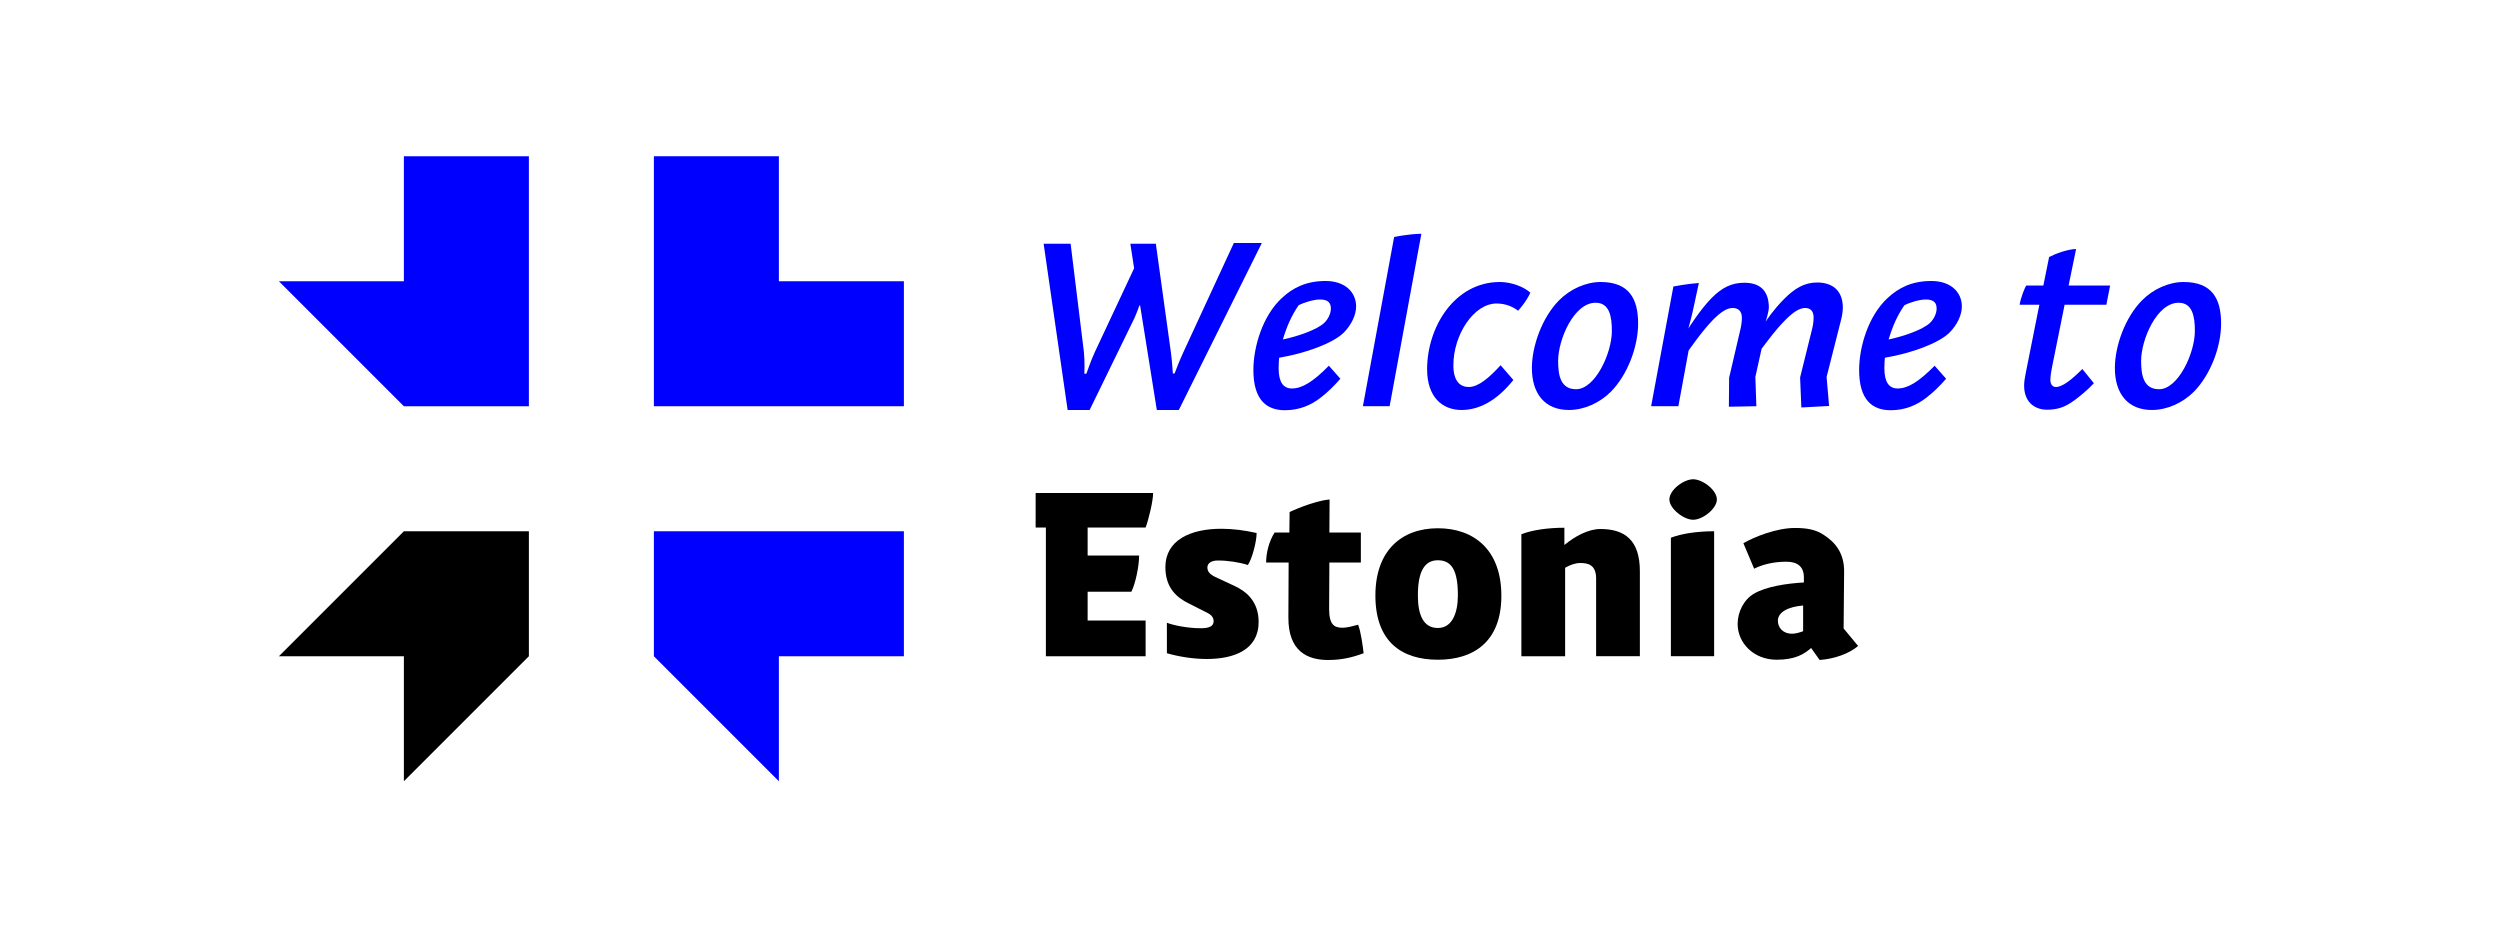
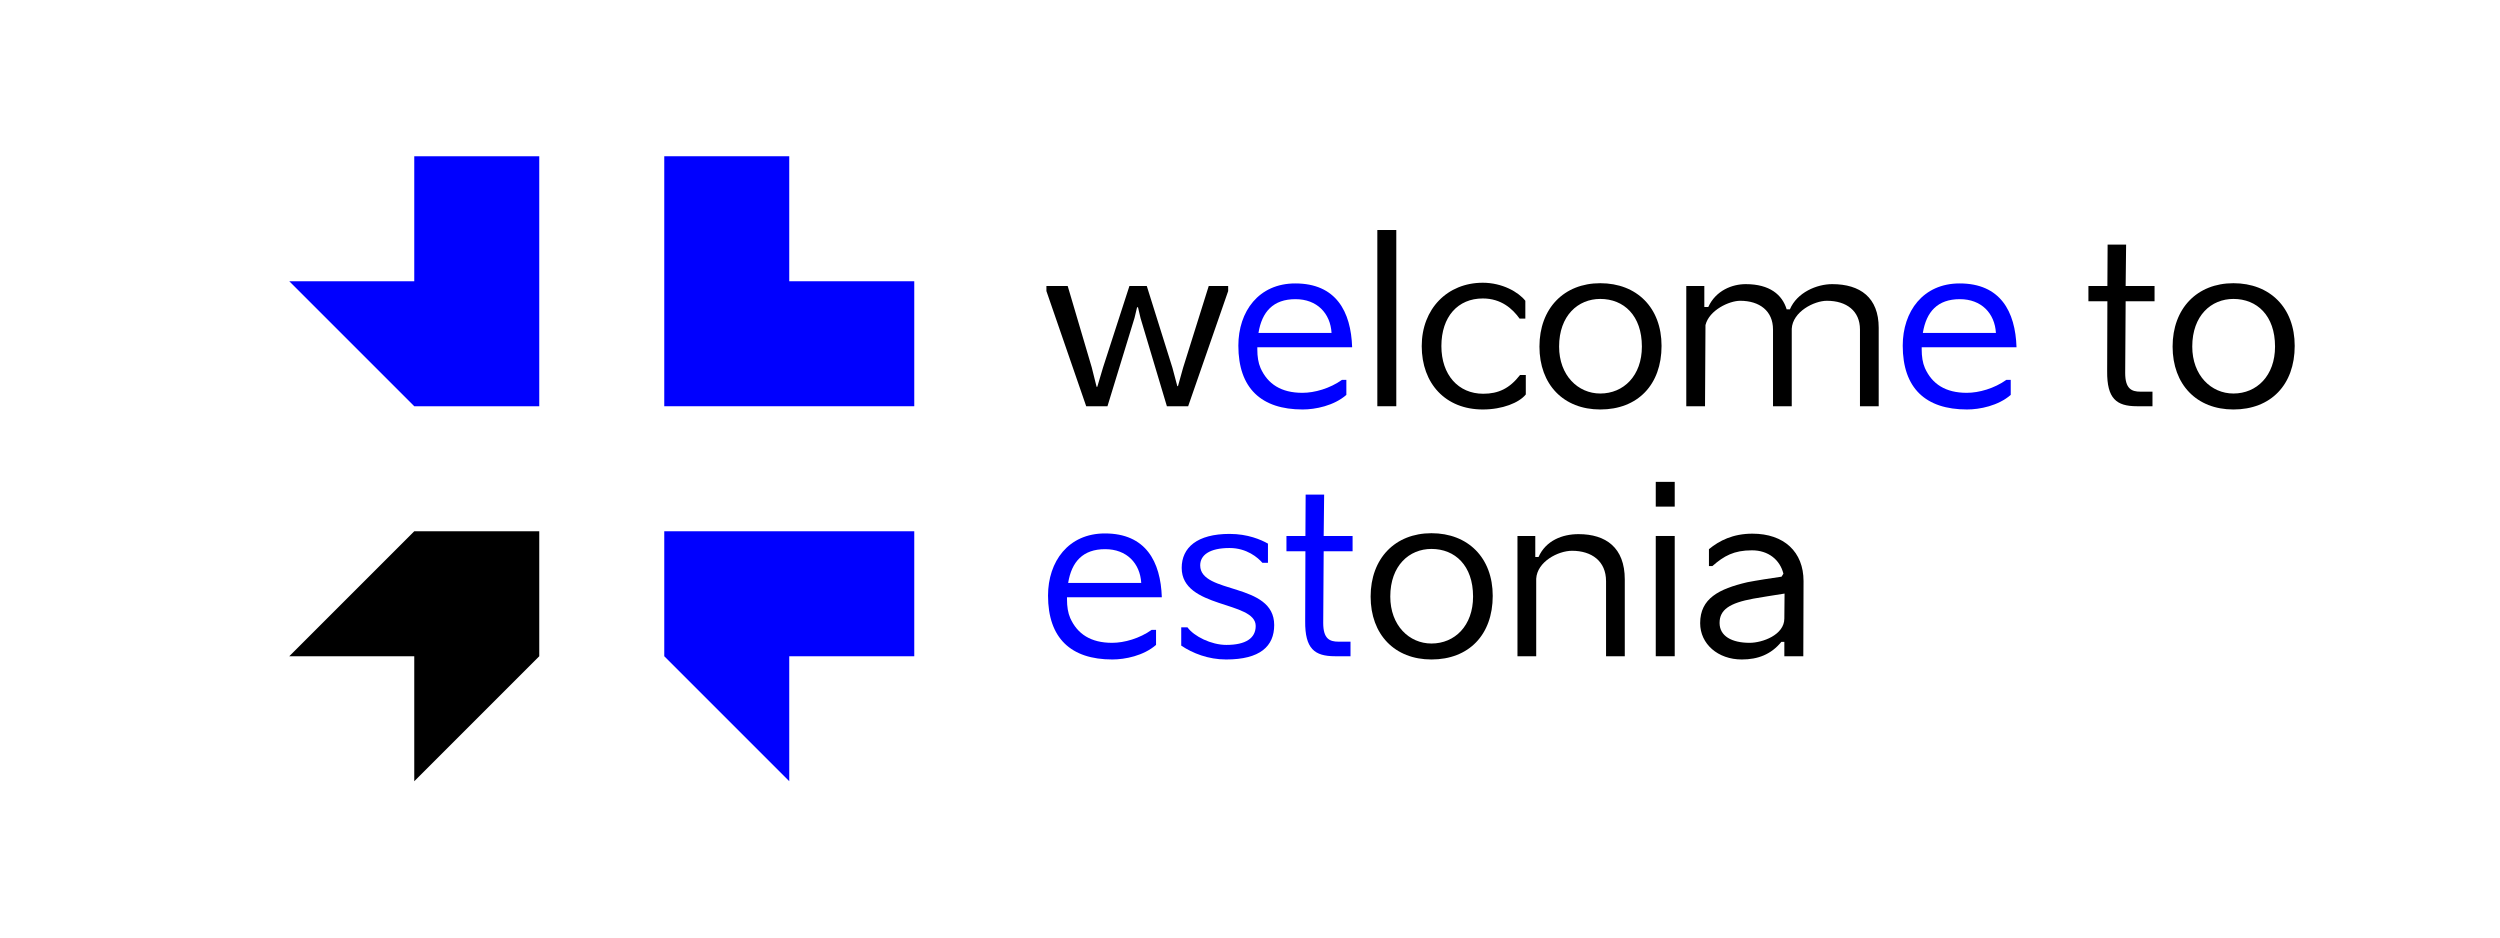
<svg xmlns="http://www.w3.org/2000/svg" version="1.1" id="Layer_1" x="0px" y="0px" width="400px" height="150px" viewBox="0 0 400 150" enable-background="new 0 0 400 150" xml:space="preserve">
-   <meta content="svg/xml" http-equiv="Content-Type" />
+   <meta http-equiv="Content-Type" content="svg/xml" />
  <g>
    <g>
      <g>
        <g>
-           <polygon fill="#0000FF" points="124.62,45.001 124.62,25 104.622,25 104.622,45.001 104.622,64.998 124.62,64.998       144.622,64.998 144.622,45.001     " />
-           <polygon fill="#0000FF" points="64.621,25 64.621,45.001 44.623,45.001 64.621,64.997 64.621,64.998 84.621,64.998       84.621,45.001 84.621,25     " />
-           <polygon fill="#0000FF" points="124.62,85 104.622,85 104.622,105 104.625,105 124.62,124.994 124.62,105 144.622,105       144.622,85     " />
-           <polygon points="64.621,85 64.621,85.004 44.623,105 64.621,105 64.621,125 84.621,105 84.621,85     " />
-         </g>
-       </g>
-     </g>
-     <g>
-       <g enable-background="new    ">
-         <path fill="#0000FF" d="M182.419,48.88H182.3c0,0-0.32,0.96-0.801,2.039l-7.158,14.678h-3.52l-3.84-26.596h4.319l2.12,17.277     c0.16,1.479,0.08,3.52,0.08,3.52h0.319c0,0,0.761-2.199,1.36-3.479l6.279-13.397l-0.601-3.92h4.079l2.4,17.317     c0.199,1.439,0.319,3.439,0.319,3.439h0.28c0.12-0.359,0.84-2.199,1.439-3.479l8.039-17.396h4.479l-13.28,26.715h-3.52     L182.419,48.88z" />
-         <path fill="#0000FF" d="M204.661,57.238c-0.04,0.48-0.08,1.04-0.08,1.68c0,2.239,0.76,3.239,2.119,3.239     c1.641,0,3.399-1.079,5.92-3.639l1.839,2.079c-0.999,1.16-2.119,2.24-3.119,3c-1.52,1.199-3.398,2.039-5.759,2.039     c-2.96,0-5.039-1.68-5.039-6.438c0-3.64,1.438-8.639,4.56-11.519c1.76-1.64,3.879-2.72,6.998-2.72c3.121,0,4.879,1.8,4.879,4.08     c0,1.359-0.76,2.959-1.998,4.199C213.26,54.919,208.939,56.519,204.661,57.238z M205.262,54.319     c2.438-0.521,5.438-1.561,6.598-2.64c0.603-0.561,1.08-1.48,1.08-2.32c0-1.159-0.76-1.439-1.76-1.439s-2.56,0.479-3.397,0.92     C206.7,50.399,205.9,52.159,205.262,54.319z" />
-         <path fill="#0000FF" d="M223.061,37.922c0,0,2.201-0.48,4.359-0.521l-5.079,27.596h-4.278L223.061,37.922z" />
-         <path fill="#0000FF" d="M242.898,49.72c-0.722-0.56-1.881-1.16-3.439-1.16c-3.68,0-6.919,5.039-6.919,9.879     c0,2.52,1.04,3.479,2.479,3.479c1.561,0,3.317-1.561,5.078-3.479l2.041,2.359c-2.682,3.359-5.521,4.799-8.279,4.799     c-3.08,0-5.521-2.039-5.521-6.519c0-6.759,4.397-13.958,11.64-13.958c1.879,0,3.92,0.8,4.879,1.72     C244.18,48.32,242.898,49.72,242.898,49.72z" />
-         <path fill="#0000FF" d="M245.102,58.878c0-3.52,1.641-8.078,4.318-10.798c1.76-1.8,4.279-2.96,6.68-2.96     c4.521,0,5.998,2.64,5.998,6.64c0,3.719-1.68,8.198-4.359,10.918c-1.76,1.76-4.236,2.919-6.719,2.919     C247.182,65.597,245.102,62.997,245.102,58.878z M252.18,62.277c3.039,0,5.719-5.759,5.719-9.318c0-2.279-0.357-4.52-2.6-4.52     c-3.479,0-5.998,5.88-5.998,9.318C249.301,60.078,249.7,62.277,252.18,62.277z" />
-         <path fill="#0000FF" d="M267.74,45.84c0,0,2.238-0.439,4.078-0.56l-0.879,4.079c-0.24,1.2-0.801,3.2-0.801,3.2     s1.84-2.96,3.721-4.88c1.639-1.64,3.158-2.439,5.238-2.439c2.318,0,3.92,1.08,3.92,3.999c0,0.48-0.4,1.92-0.521,2.24     c0.12-0.2,1.24-1.92,2.999-3.68c1.601-1.6,3.16-2.6,5.239-2.6c2.24,0,4.119,1.08,4.119,4.039c0,0.681-0.16,1.521-0.359,2.24     l-2.239,8.838l0.399,4.64l-4.438,0.24l-0.2-4.8l1.92-7.759c0.16-0.6,0.239-1.279,0.239-1.839c0-1.04-0.52-1.521-1.358-1.521     c-0.92,0-1.961,0.721-3.08,1.84c-1.719,1.72-2.799,3.279-3.879,4.68l-1,4.519l0.16,4.68l-4.398,0.08l0.04-4.64l1.8-7.719     c0.16-0.64,0.239-1.319,0.239-1.879c0-1.04-0.56-1.561-1.479-1.561c-0.962,0-1.962,0.721-3.08,1.84     c-1.721,1.72-3.959,4.959-3.959,4.959l-1.642,8.919h-4.358L267.74,45.84z" />
-         <path fill="#0000FF" d="M301.58,57.238c-0.041,0.48-0.08,1.04-0.08,1.68c0,2.239,0.76,3.239,2.119,3.239     c1.641,0,3.4-1.079,5.92-3.639l1.839,2.079c-0.999,1.16-2.12,2.24-3.119,3c-1.521,1.199-3.399,2.039-5.759,2.039     c-2.96,0-5.039-1.68-5.039-6.438c0-3.64,1.439-8.639,4.559-11.519c1.76-1.64,3.879-2.72,7-2.72c3.119,0,4.879,1.8,4.879,4.08     c0,1.359-0.76,2.959-2,4.199C310.178,54.919,305.859,56.519,301.58,57.238z M302.18,54.319c2.439-0.521,5.439-1.561,6.6-2.64     c0.602-0.561,1.08-1.48,1.08-2.32c0-1.159-0.76-1.439-1.76-1.439s-2.561,0.479-3.398,0.92     C303.619,50.399,302.818,52.159,302.18,54.319z" />
-         <path fill="#0000FF" d="M330.979,45.681h6.641l-0.602,3.079h-6.68l-1.959,9.719c-0.16,0.72-0.32,1.68-0.32,2.319     c0,0.52,0.24,1.12,0.881,1.12c1.039,0,2.479-1.12,4.238-2.88l1.84,2.279c-0.84,0.92-2.438,2.32-3.68,3.12     c-1.079,0.72-2.238,1.119-3.839,1.119c-1.56,0-3.64-0.88-3.64-3.879c0-0.6,0.119-1.28,0.279-2.08l2.158-10.838h-3.158     c0.199-1.2,0.84-2.8,1.079-3.079h2.722l0.92-4.56c1.08-0.56,2.959-1.24,4.316-1.28L330.979,45.681z" />
-         <path fill="#0000FF" d="M338.38,58.878c0-3.52,1.64-8.078,4.319-10.798c1.76-1.8,4.279-2.96,6.679-2.96     c4.519,0,5.999,2.64,5.999,6.64c0,3.719-1.68,8.198-4.359,10.918c-1.76,1.76-4.238,2.919-6.719,2.919     C340.459,65.597,338.38,62.997,338.38,58.878z M345.459,62.277c3.039,0,5.719-5.759,5.719-9.318c0-2.279-0.359-4.52-2.6-4.52     c-3.479,0-5.999,5.88-5.999,9.318C342.579,60.078,342.979,62.277,345.459,62.277z" />
-       </g>
-       <g>
-         <g enable-background="new    ">
-           <path d="M165.702,78.882h18.797c0,1.279-0.72,4.239-1.2,5.519h-9.278v4.479h8.239c0,1.64-0.561,4.438-1.24,5.8h-6.999v4.6h9.278      v5.72h-15.957V84.4h-1.64V78.882z" />
-           <path d="M186.702,99.639c1.12,0.439,3.399,0.879,5.439,0.879c1.319,0,2.039-0.317,2.039-1.119c0-0.479-0.24-0.959-0.96-1.318      l-3.079-1.561c-1.68-0.84-3.68-2.318-3.68-5.76c0-4.359,4.039-6.158,8.959-6.158c1.8,0,3.719,0.239,5.639,0.68      c0,1.32-0.68,4.039-1.397,5.119c-1.36-0.438-3.2-0.721-4.8-0.721c-1.119,0-1.68,0.479-1.68,1.12c0,0.64,0.4,1.119,1.28,1.521      l3.079,1.438c1.72,0.8,3.84,2.359,3.84,5.759c0,4.439-3.92,5.92-8.279,5.92c-2.159,0-4.438-0.358-6.398-0.92L186.702,99.639      L186.702,99.639z" />
-           <path d="M212.7,85.2h5.038V90H212.7l-0.04,7.398c0,2.56,0.8,3.039,2.16,3.039c0.68,0,1.6-0.24,2.479-0.479      c0.439,1.08,0.76,3.479,0.881,4.56c-1.841,0.68-3.521,1.08-5.681,1.08c-3.358,0-6.397-1.438-6.358-6.84L206.182,90h-3.601      c0-1.521,0.438-3.359,1.358-4.8h2.359l0.04-3.279c0,0,3.8-1.8,6.397-2L212.7,85.2z" />
-           <path d="M230.061,84.521c5.799,0,10.157,3.479,10.157,10.797c0,7.438-4.519,10.238-10.157,10.238      c-5.84,0-9.998-2.918-9.998-10.277C220.063,88.08,224.262,84.521,230.061,84.521z M230.061,100.479      c2.239,0,3.199-2.318,3.199-5.24c0-3.838-0.92-5.598-3.199-5.598c-2.24,0-3.199,1.959-3.199,5.639      C226.859,98.238,227.66,100.479,230.061,100.479z" />
-           <path d="M255.379,92.561c0-2.24-1.359-2.479-2.52-2.479c-0.84,0-1.68,0.319-2.439,0.761v14.157h-6.999V85.48      c1.72-0.682,4.279-1.041,6.88-1.041V87.2c1.639-1.36,3.799-2.56,5.758-2.56c3.92,0,6.319,1.799,6.319,6.758v13.599h-6.999      V92.561L255.379,92.561z" />
-           <path d="M270.9,76.682c1.52,0,3.799,1.721,3.799,3.239c0,1.44-2.239,3.24-3.799,3.24c-1.521,0-3.799-1.8-3.799-3.24      C267.102,78.361,269.421,76.682,270.9,76.682z M267.341,86.04c1.72-0.681,4.319-1.04,6.919-1.04v19.997h-6.919V86.04z" />
-           <path d="M297.298,103.357c-1.44,1.238-3.839,2.078-6.159,2.238l-1.359-1.918c-1.078,0.959-2.52,1.879-5.52,1.879      c-3.719,0-6.238-2.721-6.238-5.721c0-1.88,0.959-3.879,2.602-4.839c1.959-1.16,5.236-1.642,7.998-1.802v-0.799      c0-1.721-1-2.521-2.801-2.521c-2.238,0-3.959,0.521-5.158,1.119l-1.721-4.079c1.721-1,5.279-2.439,8.238-2.439      c1.76,0,3.279,0.201,4.639,1.121c1.722,1.119,3.279,2.799,3.24,5.918l-0.08,9.039L297.298,103.357z M288.499,100.998v-4.119      c-2.358,0.199-4.039,1.039-4.039,2.439c0,1.158,0.88,2.078,2.239,2.078C287.219,101.396,287.859,101.236,288.499,100.998z" />
+           <polygon fill="#0000FF" points="126.28,45.001 126.28,25 106.282,25 106.282,45.001 106.282,64.998 126.28,64.998       146.282,64.998 146.282,45.001     " />
+           <polygon fill="#0000FF" points="66.281,25 66.281,45.001 46.283,45.001 66.281,64.997 66.281,64.998 86.281,64.998       86.281,45.001 86.281,25     " />
+           <polygon fill="#0000FF" points="126.28,85 106.282,85 106.282,105 106.286,105 126.28,124.994 126.28,105 146.282,105       146.282,85     " />
+           <polygon points="66.281,85 66.281,85.004 46.283,105 66.281,105 66.281,125 86.281,105 86.281,85     " />
        </g>
      </g>
    </g>
  </g>
+   <g>
+     <path d="M167.426,46.571v-0.814h3.404l3.848,13.025l0.777,3.108h0.111l0.925-3.108l4.218-13.025h2.775l4.107,13.099l0.777,2.923   h0.11l0.814-2.923l4.107-13.099h3.108v0.814l-6.401,18.427h-3.404L182.486,50.9l-0.407-1.739h-0.147l-0.407,1.702l-4.33,14.135   h-3.404L167.426,46.571z" />
+     <path fill="#0000FF" d="M201.171,55.563v0.333c0,1.147,0.147,2.146,0.518,2.997c1.147,2.553,3.294,3.959,6.698,3.959   c1.961,0,4.403-0.703,6.327-2.072h0.703v2.405c-1.998,1.739-4.959,2.331-6.994,2.331c-6.623,0-10.286-3.404-10.286-10.213   c0-5.476,3.256-9.954,9.103-9.954c6.513,0,8.918,4.478,9.103,10.213H201.171z M201.355,53.268h11.693   c-0.186-3.145-2.331-5.402-5.772-5.402C203.724,47.866,201.911,49.864,201.355,53.268z" />
+     <path d="M223.407,36.802v28.196h-3.034V36.802H223.407z" />
+     <path d="M244.128,63.111c-1.073,1.332-3.737,2.405-6.883,2.405c-5.957,0-9.769-4.145-9.769-10.139   c0-5.958,4.107-10.139,9.769-10.139c3.108,0,5.698,1.48,6.809,2.886v2.849h-0.925c-1.11-1.554-2.924-3.219-5.884-3.219   c-3.959,0-6.623,2.886-6.623,7.623c0,4.588,2.701,7.623,6.697,7.623c2.442,0,4.218-0.851,5.883-2.997h0.926V63.111z" />
+     <path d="M256.042,45.313c5.847,0,9.806,3.922,9.806,10.028c0,6.216-3.812,10.176-9.806,10.176c-5.884,0-9.731-3.996-9.731-10.065   C246.311,49.346,250.232,45.313,256.042,45.313z M256.042,62.963c3.737,0,6.66-2.849,6.66-7.512c0-4.958-2.886-7.622-6.66-7.622   c-3.552,0-6.586,2.664-6.586,7.622C249.456,60.077,252.49,62.963,256.042,62.963z" />
+     <path d="M283.681,52.713c0-2.96-2.146-4.588-5.254-4.588c-1.739,0-4.958,1.48-5.551,3.885l-0.073,12.988h-2.998V45.757h2.887v3.33   v0.037h0.629c1.221-2.664,3.849-3.663,5.994-3.663c3.849,0,5.847,1.702,6.55,4.033h0.518c1.147-2.701,4.293-4.033,6.771-4.033   c4.478,0,7.438,2.146,7.438,6.993v12.544h-2.997V52.713c0-2.96-2.146-4.588-5.291-4.588c-2.035,0-5.477,1.739-5.624,4.477v12.396   h-2.998V52.713z" />
+     <path fill="#0000FF" d="M307.471,55.563v0.333c0,1.147,0.147,2.146,0.518,2.997c1.147,2.553,3.294,3.959,6.698,3.959   c1.961,0,4.403-0.703,6.327-2.072h0.703v2.405c-1.998,1.739-4.959,2.331-6.994,2.331c-6.623,0-10.286-3.404-10.286-10.213   c0-5.476,3.256-9.954,9.103-9.954c6.513,0,8.918,4.478,9.103,10.213H307.471z M307.655,53.268h11.693   c-0.186-3.145-2.331-5.402-5.772-5.402C310.023,47.866,308.211,49.864,307.655,53.268z" />
+     <path d="M340.104,45.757h4.625v2.442h-4.625L340.03,59.67c0,2.516,0.999,2.997,2.442,2.997h1.924v2.331h-2.479   c-3.293,0-4.81-1.221-4.772-5.587l0.036-11.212h-3.034v-2.442h3.034l0.037-6.624h2.961L340.104,45.757z" />
+     <path d="M357.347,45.313c5.847,0,9.806,3.922,9.806,10.028c0,6.216-3.812,10.176-9.806,10.176c-5.884,0-9.731-3.996-9.731-10.065   C347.615,49.346,351.537,45.313,357.347,45.313z M357.347,62.963c3.737,0,6.66-2.849,6.66-7.512c0-4.958-2.886-7.622-6.66-7.622   c-3.552,0-6.586,2.664-6.586,7.622C350.761,60.077,353.795,62.963,357.347,62.963z" />
+     <path fill="#0000FF" d="M170.72,95.563v0.333c0,1.147,0.148,2.146,0.518,2.997c1.147,2.553,3.293,3.959,6.697,3.959   c1.961,0,4.404-0.703,6.328-2.072h0.703v2.406c-1.998,1.738-4.958,2.33-6.994,2.33c-6.624,0-10.287-3.404-10.287-10.213   c0-5.476,3.256-9.953,9.103-9.953c6.513,0,8.918,4.478,9.103,10.213H170.72z M170.905,93.268h11.693   c-0.186-3.145-2.332-5.402-5.772-5.402C173.273,87.865,171.459,89.863,170.905,93.268z" />
+     <path fill="#0000FF" d="M188.997,100.373h0.999c1.036,1.443,3.812,2.813,6.216,2.813c3.108,0,4.7-1.074,4.7-3.035   c0-4.033-11.841-2.738-11.841-9.287c0-3.256,2.479-5.439,7.659-5.439c2.923,0,5.032,0.925,6.143,1.555v3.07h-0.889   c-0.703-0.814-2.479-2.368-5.254-2.368c-3.22,0-4.699,1.147-4.699,2.775c0,4.662,11.841,2.664,11.841,9.547   c0,3.403-2.258,5.513-7.696,5.513c-2.85,0-5.366-0.998-7.179-2.22V100.373z" />
+     <path fill="#0000FF" d="M211.789,85.757h4.625v2.442h-4.625l-0.074,11.471c0,2.516,0.999,2.997,2.442,2.997h1.924v2.331h-2.479   c-3.293,0-4.81-1.221-4.773-5.588l0.037-11.211h-3.034v-2.442h3.034l0.037-6.624h2.961L211.789,85.757z" />
+     <path d="M229.031,85.313c5.847,0,9.806,3.922,9.806,10.027c0,6.217-3.812,10.176-9.806,10.176c-5.884,0-9.731-3.996-9.731-10.064   C219.3,89.346,223.222,85.313,229.031,85.313z M229.031,102.963c3.737,0,6.66-2.85,6.66-7.512c0-4.958-2.886-7.622-6.66-7.622   c-3.552,0-6.586,2.664-6.586,7.622C222.445,100.076,225.479,102.963,229.031,102.963z" />
+     <path d="M256.967,92.973c0-3.183-2.295-4.848-5.439-4.848c-2.221,0-5.588,1.738-5.735,4.477v12.396h-2.998V85.757h2.85v3.367h0.519   c1.184-2.664,3.848-3.663,6.401-3.663c4.366,0,7.4,2.146,7.4,7.252v12.285h-2.997V92.973z" />
+     <path d="M264.921,81.058v-3.96h3.034v3.96H264.921z M264.921,104.998V85.757h3.034v19.241H264.921z" />
+     <path d="M285.493,102.704h-0.481c-1.628,1.998-3.737,2.812-6.327,2.812c-3.812,0-6.66-2.479-6.66-5.809   c0-3.959,2.997-5.477,7.548-6.55c1.295-0.259,4.145-0.703,5.477-0.888l0.296-0.481c-0.555-2.22-2.405-3.737-5.032-3.737   c-2.886,0-4.478,0.889-6.327,2.516h-0.556v-2.701c1.665-1.369,3.849-2.479,6.957-2.479c5.069,0,8.178,2.924,8.178,7.586   c0,4.292-0.037,7.77-0.037,12.025h-3.034V102.704z M285.493,99.041l0.037-4.07c-1.629,0.259-3.997,0.629-4.996,0.813   c-3.811,0.703-5.402,1.776-5.402,3.886s1.962,3.182,4.811,3.182c2.035,0,5.551-1.258,5.551-3.885V99.041z" />
+   </g>
</svg>
